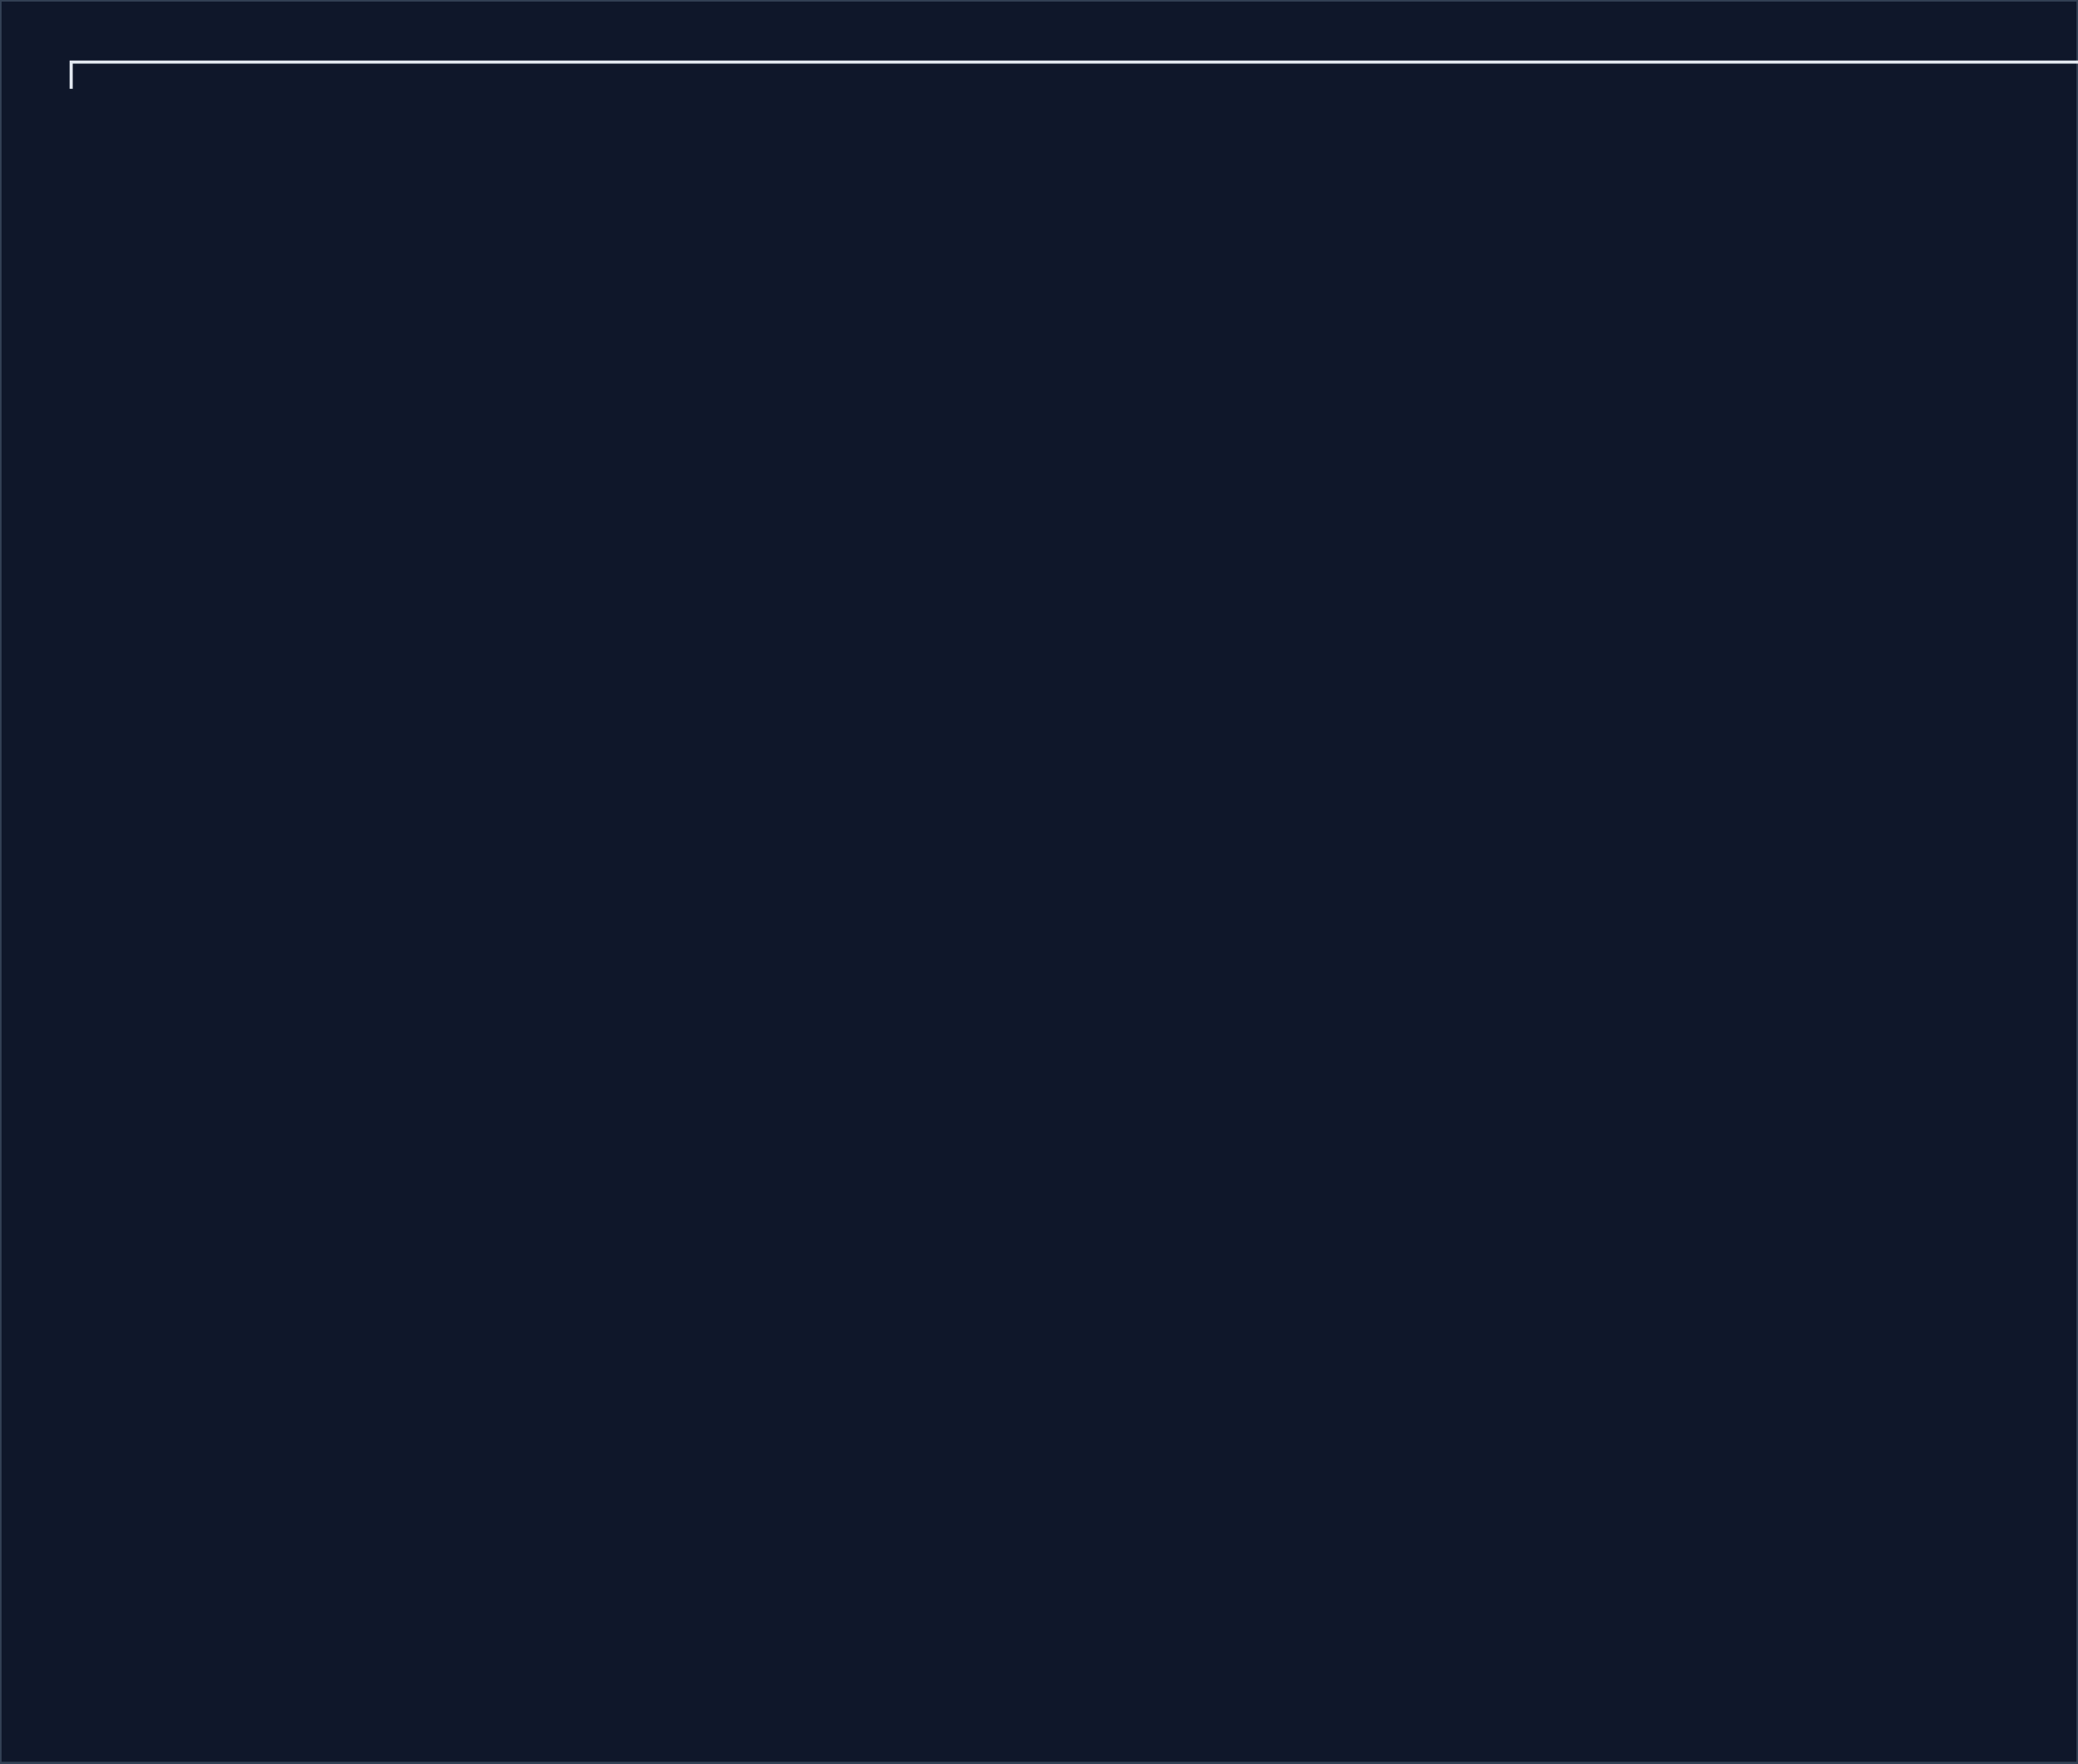
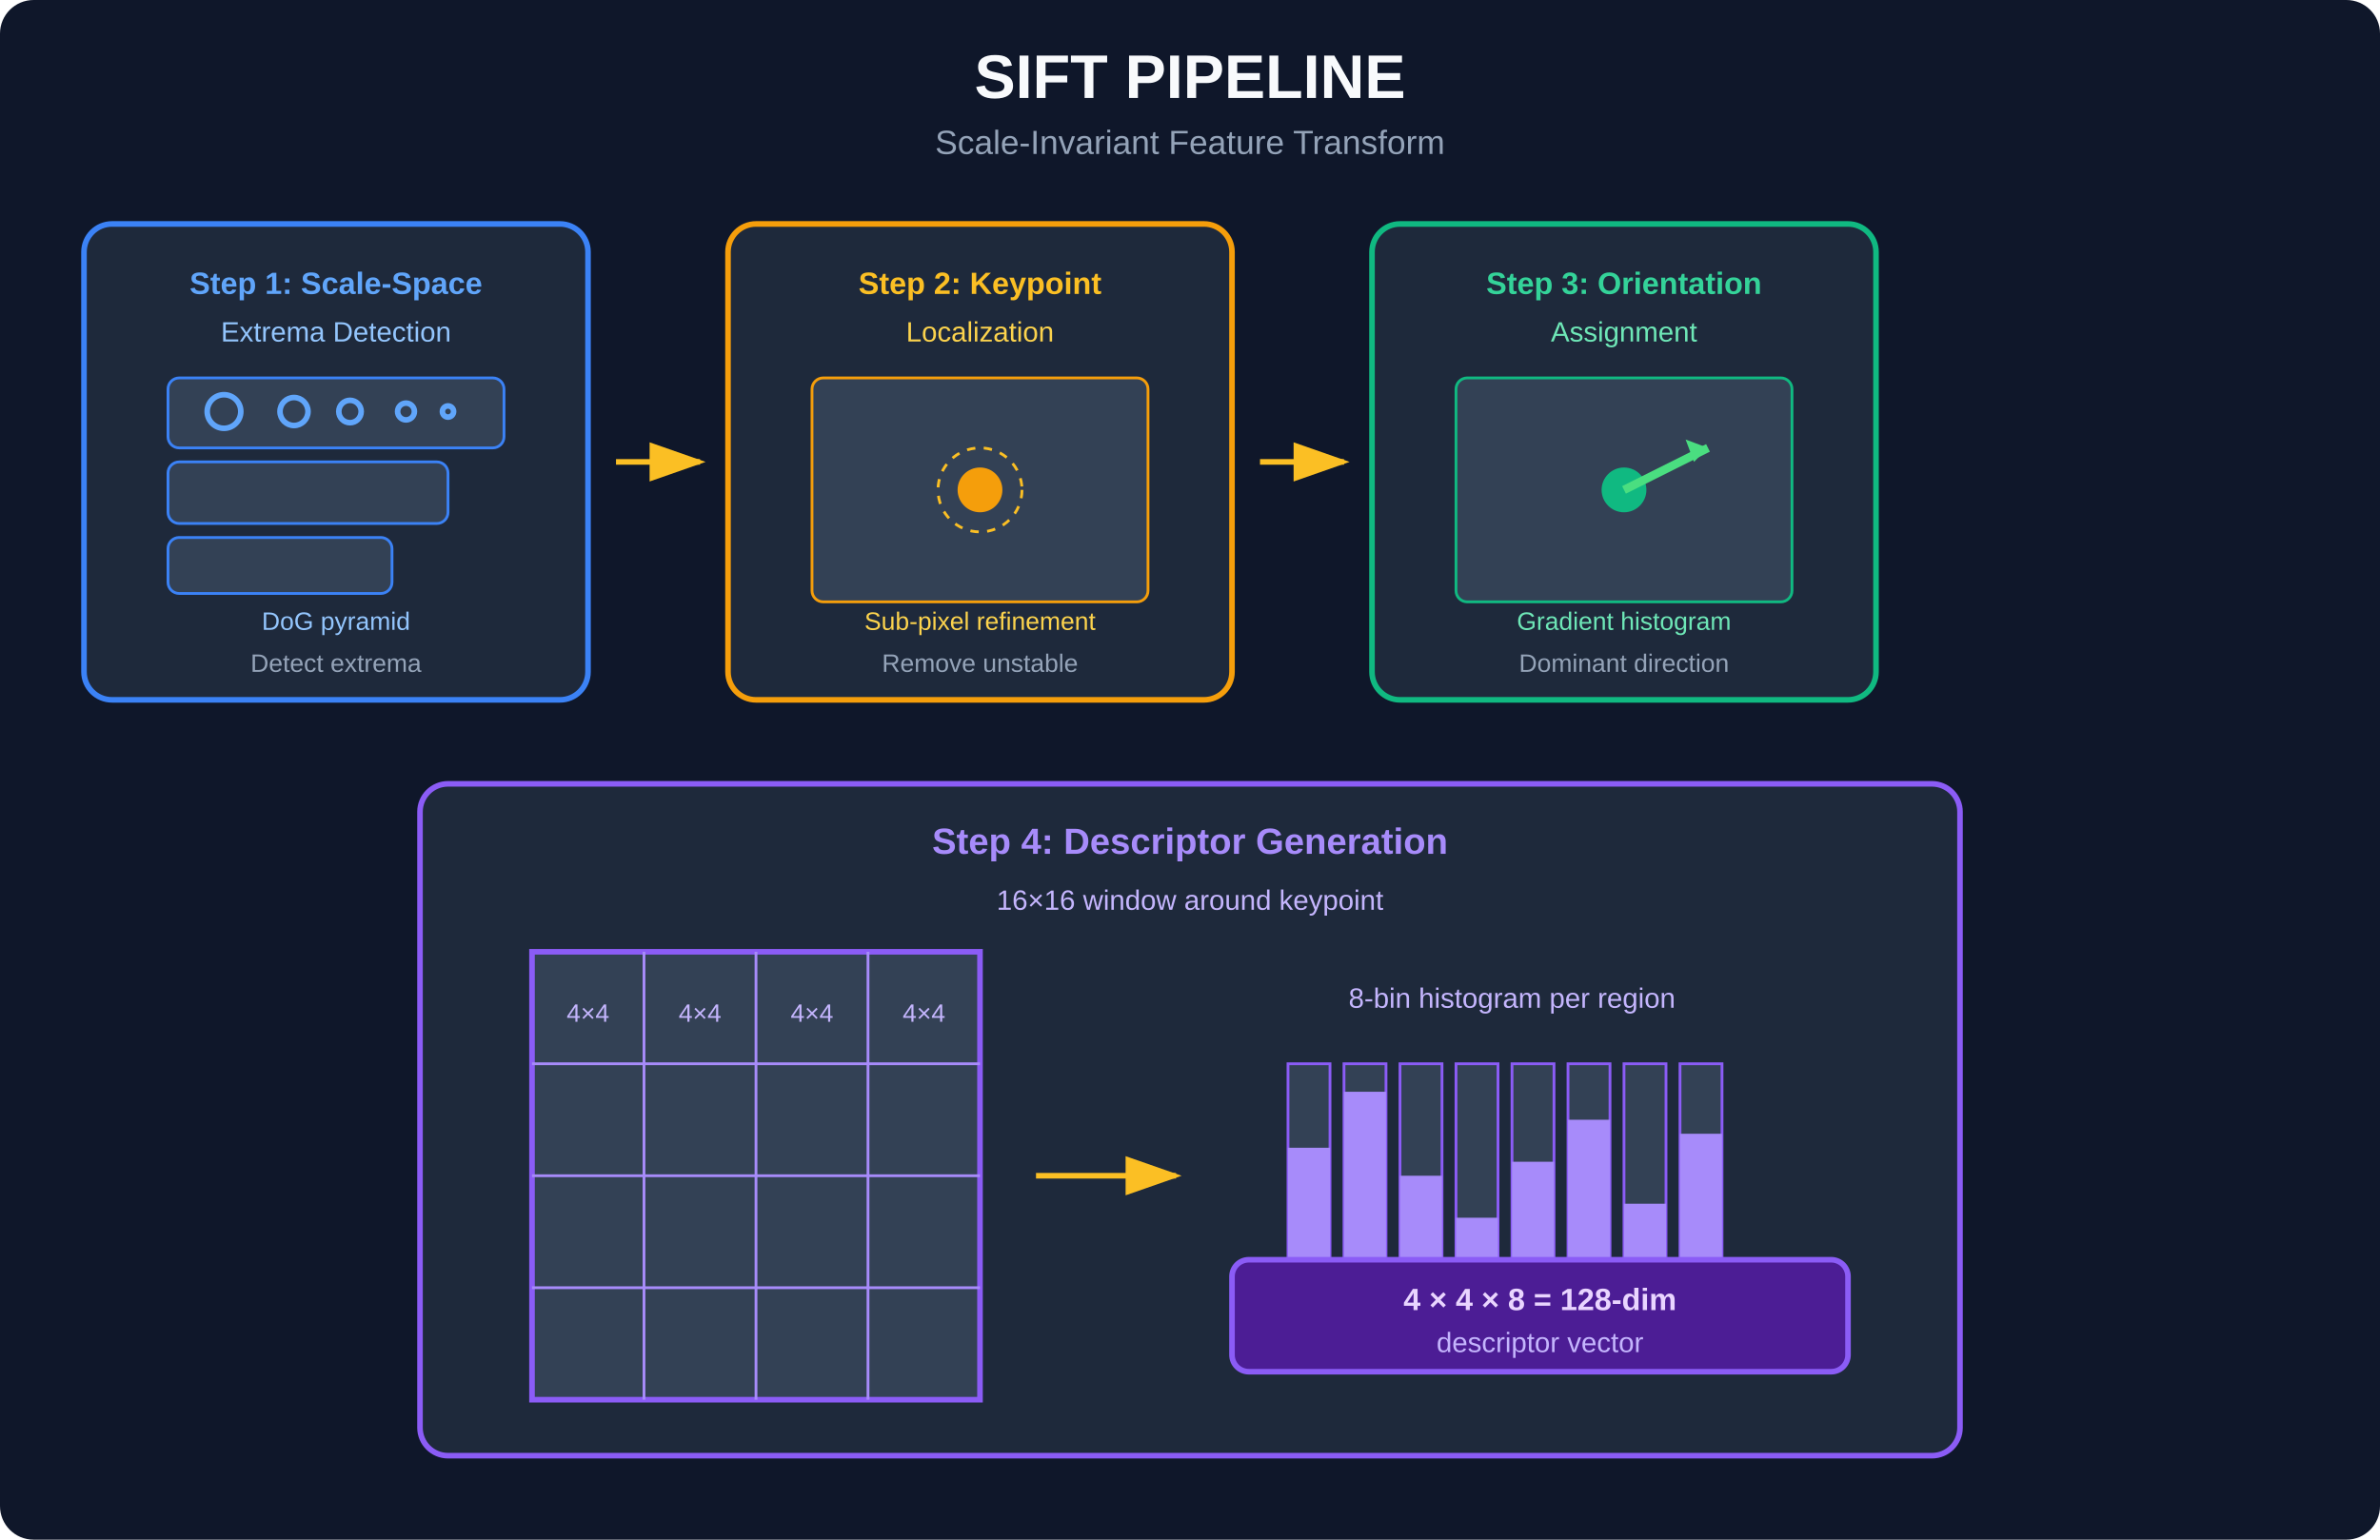
- <svg xmlns="http://www.w3.org/2000/svg" width="660" height="560" viewBox="0 0 660 560">
-   <style>
-     text {
-       font-family: 'Courier New', monospace;
-       font-size: 14px;
-       white-space: pre;
-     }
-   </style>
-   <rect width="100%" height="100%" fill="#0f172a" stroke="#334155" />
-   <text x="10" y="24" fill="#e2e8f0" xml:space="preserve">
- ┌───────────────────────────────────────────────────────────────────────────┐
- │                           SIFT PIPELINE                                      │
- └───────────────────────────────────────────────────────────────────────────┘
- 
-   Step 1: Scale-Space       Step 2: Keypoint         Step 3: Orientation
-   Extrema Detection         Localization             Assignment
- 
-   ┌─────────────────┐      ┌─────────────────┐      ┌─────────────────┐
-   │  ○   ○   ○      │      │       ●         │      │       ●→        │
-   │   ○   ○   ○     │  →   │                 │  →   │      ↗          │
-   │    ○   ○   ○    │      │                 │      │                 │
-   └─────────────────┘      └─────────────────┘      └─────────────────┘
- 
-   DoG pyramid             Sub-pixel refinement     Gradient histogram
-   Detect extrema          Remove unstable          Dominant direction
- 
-   Step 4: Descriptor Generation
- 
-   ┌─────────────────────────────────────────┐
-   │  16×16 window around keypoint           │
-   │  ┌───┬───┬───┬───┐                      │
-   │  │4×4│4×4│4×4│4×4│ → 8-bin histogram    │
-   │  ├───┼───┼───┼───┤    per region        │
-   │  │4×4│4×4│4×4│4×4│                      │
-   │  ├───┼───┼───┼───┤    4×4×8 = 128-dim   │
-   │  │4×4│4×4│4×4│4×4│    descriptor        │
-   │  ├───┼───┼───┼───┤                      │
-   │  │4×4│4×4│4×4│4×4│                      │
-   │  └───┴───┴───┴───┘                      │
-   └─────────────────────────────────────────┘
-   </text>
+ <svg xmlns="http://www.w3.org/2000/svg" viewBox="0 0 850 550">
+   <defs>
+     <marker id="arrow" markerWidth="10" markerHeight="7" refX="9" refY="3.5" orient="auto">
+       <polygon points="0 0, 10 3.5, 0 7" fill="#fbbf24" />
+     </marker>
+   </defs>
+   <rect width="850" height="550" fill="#0f172a" rx="12" />
+   <text x="425" y="35" text-anchor="middle" font-family="Arial, sans-serif" font-size="22" font-weight="bold" fill="#f8fafc">SIFT PIPELINE</text>
+   <text x="425" y="55" text-anchor="middle" font-family="Arial, sans-serif" font-size="12" fill="#94a3b8">Scale-Invariant Feature Transform</text>
+   <g transform="translate(30, 80)">
+     <rect width="180" height="170" rx="10" fill="#1e293b" stroke="#3b82f6" stroke-width="2" />
+     <text x="90" y="25" text-anchor="middle" font-family="Arial, sans-serif" font-size="11" font-weight="bold" fill="#60a5fa">Step 1: Scale-Space</text>
+     <text x="90" y="42" text-anchor="middle" font-family="Arial, sans-serif" font-size="10" fill="#93c5fd">Extrema Detection</text>
+     <g transform="translate(30, 55)">
+       <rect width="120" height="25" rx="4" fill="#334155" stroke="#3b82f6" stroke-width="1" />
+       <circle cx="20" cy="12" r="6" fill="none" stroke="#60a5fa" stroke-width="2" />
+       <circle cx="45" cy="12" r="5" fill="none" stroke="#60a5fa" stroke-width="2" />
+       <circle cx="65" cy="12" r="4" fill="none" stroke="#60a5fa" stroke-width="2" />
+       <circle cx="85" cy="12" r="3" fill="none" stroke="#60a5fa" stroke-width="2" />
+       <circle cx="100" cy="12" r="2" fill="none" stroke="#60a5fa" stroke-width="2" />
+       <rect y="30" width="100" height="22" rx="4" fill="#334155" stroke="#3b82f6" stroke-width="1" />
+       <rect y="57" width="80" height="20" rx="4" fill="#334155" stroke="#3b82f6" stroke-width="1" />
+     </g>
+     <text x="90" y="145" text-anchor="middle" font-family="Arial, sans-serif" font-size="9" fill="#93c5fd">DoG pyramid</text>
+     <text x="90" y="160" text-anchor="middle" font-family="Arial, sans-serif" font-size="9" fill="#94a3b8">Detect extrema</text>
+   </g>
+   <path d="M 220 165 L 250 165" stroke="#fbbf24" stroke-width="2" marker-end="url(#arrow)" />
+   <g transform="translate(260, 80)">
+     <rect width="180" height="170" rx="10" fill="#1e293b" stroke="#f59e0b" stroke-width="2" />
+     <text x="90" y="25" text-anchor="middle" font-family="Arial, sans-serif" font-size="11" font-weight="bold" fill="#fbbf24">Step 2: Keypoint</text>
+     <text x="90" y="42" text-anchor="middle" font-family="Arial, sans-serif" font-size="10" fill="#fcd34d">Localization</text>
+     <g transform="translate(30, 55)">
+       <rect width="120" height="80" rx="4" fill="#334155" stroke="#f59e0b" stroke-width="1" />
+       <circle cx="60" cy="40" r="8" fill="#f59e0b" />
+       <circle cx="60" cy="40" r="15" fill="none" stroke="#fbbf24" stroke-width="1" stroke-dasharray="3" />
+     </g>
+     <text x="90" y="145" text-anchor="middle" font-family="Arial, sans-serif" font-size="9" fill="#fcd34d">Sub-pixel refinement</text>
+     <text x="90" y="160" text-anchor="middle" font-family="Arial, sans-serif" font-size="9" fill="#94a3b8">Remove unstable</text>
+   </g>
+   <path d="M 450 165 L 480 165" stroke="#fbbf24" stroke-width="2" marker-end="url(#arrow)" />
+   <g transform="translate(490, 80)">
+     <rect width="180" height="170" rx="10" fill="#1e293b" stroke="#10b981" stroke-width="2" />
+     <text x="90" y="25" text-anchor="middle" font-family="Arial, sans-serif" font-size="11" font-weight="bold" fill="#34d399">Step 3: Orientation</text>
+     <text x="90" y="42" text-anchor="middle" font-family="Arial, sans-serif" font-size="10" fill="#6ee7b7">Assignment</text>
+     <g transform="translate(30, 55)">
+       <rect width="120" height="80" rx="4" fill="#334155" stroke="#10b981" stroke-width="1" />
+       <circle cx="60" cy="40" r="8" fill="#10b981" />
+       <line x1="60" y1="40" x2="90" y2="25" stroke="#4ade80" stroke-width="3" />
+       <polygon points="90,25 82,22 85,30" fill="#4ade80" />
+     </g>
+     <text x="90" y="145" text-anchor="middle" font-family="Arial, sans-serif" font-size="9" fill="#6ee7b7">Gradient histogram</text>
+     <text x="90" y="160" text-anchor="middle" font-family="Arial, sans-serif" font-size="9" fill="#94a3b8">Dominant direction</text>
+   </g>
+   <g transform="translate(150, 280)">
+     <rect width="550" height="240" rx="10" fill="#1e293b" stroke="#8b5cf6" stroke-width="2" />
+     <text x="275" y="25" text-anchor="middle" font-family="Arial, sans-serif" font-size="13" font-weight="bold" fill="#a78bfa">Step 4: Descriptor Generation</text>
+     <text x="275" y="45" text-anchor="middle" font-family="Arial, sans-serif" font-size="10" fill="#c4b5fd">16×16 window around keypoint</text>
+     <g transform="translate(40, 60)">
+       <rect width="160" height="160" fill="#334155" stroke="#8b5cf6" stroke-width="2" />
+       <line x1="40" y1="0" x2="40" y2="160" stroke="#a78bfa" stroke-width="1" />
+       <line x1="80" y1="0" x2="80" y2="160" stroke="#a78bfa" stroke-width="1" />
+       <line x1="120" y1="0" x2="120" y2="160" stroke="#a78bfa" stroke-width="1" />
+       <line x1="0" y1="40" x2="160" y2="40" stroke="#a78bfa" stroke-width="1" />
+       <line x1="0" y1="80" x2="160" y2="80" stroke="#a78bfa" stroke-width="1" />
+       <line x1="0" y1="120" x2="160" y2="120" stroke="#a78bfa" stroke-width="1" />
+       <text x="20" y="25" text-anchor="middle" font-family="Arial, sans-serif" font-size="9" fill="#c4b5fd">4×4</text>
+       <text x="60" y="25" text-anchor="middle" font-family="Arial, sans-serif" font-size="9" fill="#c4b5fd">4×4</text>
+       <text x="100" y="25" text-anchor="middle" font-family="Arial, sans-serif" font-size="9" fill="#c4b5fd">4×4</text>
+       <text x="140" y="25" text-anchor="middle" font-family="Arial, sans-serif" font-size="9" fill="#c4b5fd">4×4</text>
+     </g>
+     <path d="M 220 140 L 270 140" stroke="#fbbf24" stroke-width="2" marker-end="url(#arrow)" />
+     <g transform="translate(290, 80)">
+       <text x="100" y="0" text-anchor="middle" font-family="Arial, sans-serif" font-size="10" fill="#c4b5fd">8-bin histogram per region</text>
+       <rect x="20" y="20" width="15" height="80" fill="#334155" stroke="#8b5cf6" stroke-width="1" />
+       <rect x="20" y="50" width="15" height="50" fill="#a78bfa" />
+       <rect x="40" y="20" width="15" height="80" fill="#334155" stroke="#8b5cf6" stroke-width="1" />
+       <rect x="40" y="30" width="15" height="70" fill="#a78bfa" />
+       <rect x="60" y="20" width="15" height="80" fill="#334155" stroke="#8b5cf6" stroke-width="1" />
+       <rect x="60" y="60" width="15" height="40" fill="#a78bfa" />
+       <rect x="80" y="20" width="15" height="80" fill="#334155" stroke="#8b5cf6" stroke-width="1" />
+       <rect x="80" y="75" width="15" height="25" fill="#a78bfa" />
+       <rect x="100" y="20" width="15" height="80" fill="#334155" stroke="#8b5cf6" stroke-width="1" />
+       <rect x="100" y="55" width="15" height="45" fill="#a78bfa" />
+       <rect x="120" y="20" width="15" height="80" fill="#334155" stroke="#8b5cf6" stroke-width="1" />
+       <rect x="120" y="40" width="15" height="60" fill="#a78bfa" />
+       <rect x="140" y="20" width="15" height="80" fill="#334155" stroke="#8b5cf6" stroke-width="1" />
+       <rect x="140" y="70" width="15" height="30" fill="#a78bfa" />
+       <rect x="160" y="20" width="15" height="80" fill="#334155" stroke="#8b5cf6" stroke-width="1" />
+       <rect x="160" y="45" width="15" height="55" fill="#a78bfa" />
+       <text x="100" y="115" text-anchor="middle" font-family="Arial, sans-serif" font-size="9" fill="#94a3b8">8 orientation bins</text>
+     </g>
+     <g transform="translate(290, 170)">
+       <rect width="220" height="40" rx="6" fill="#4c1d95" stroke="#8b5cf6" stroke-width="2" />
+       <text x="110" y="18" text-anchor="middle" font-family="Arial, sans-serif" font-size="11" font-weight="bold" fill="#e9d5ff">4 × 4 × 8 = 128-dim</text>
+       <text x="110" y="33" text-anchor="middle" font-family="Arial, sans-serif" font-size="10" fill="#c4b5fd">descriptor vector</text>
+     </g>
+   </g>
</svg>
